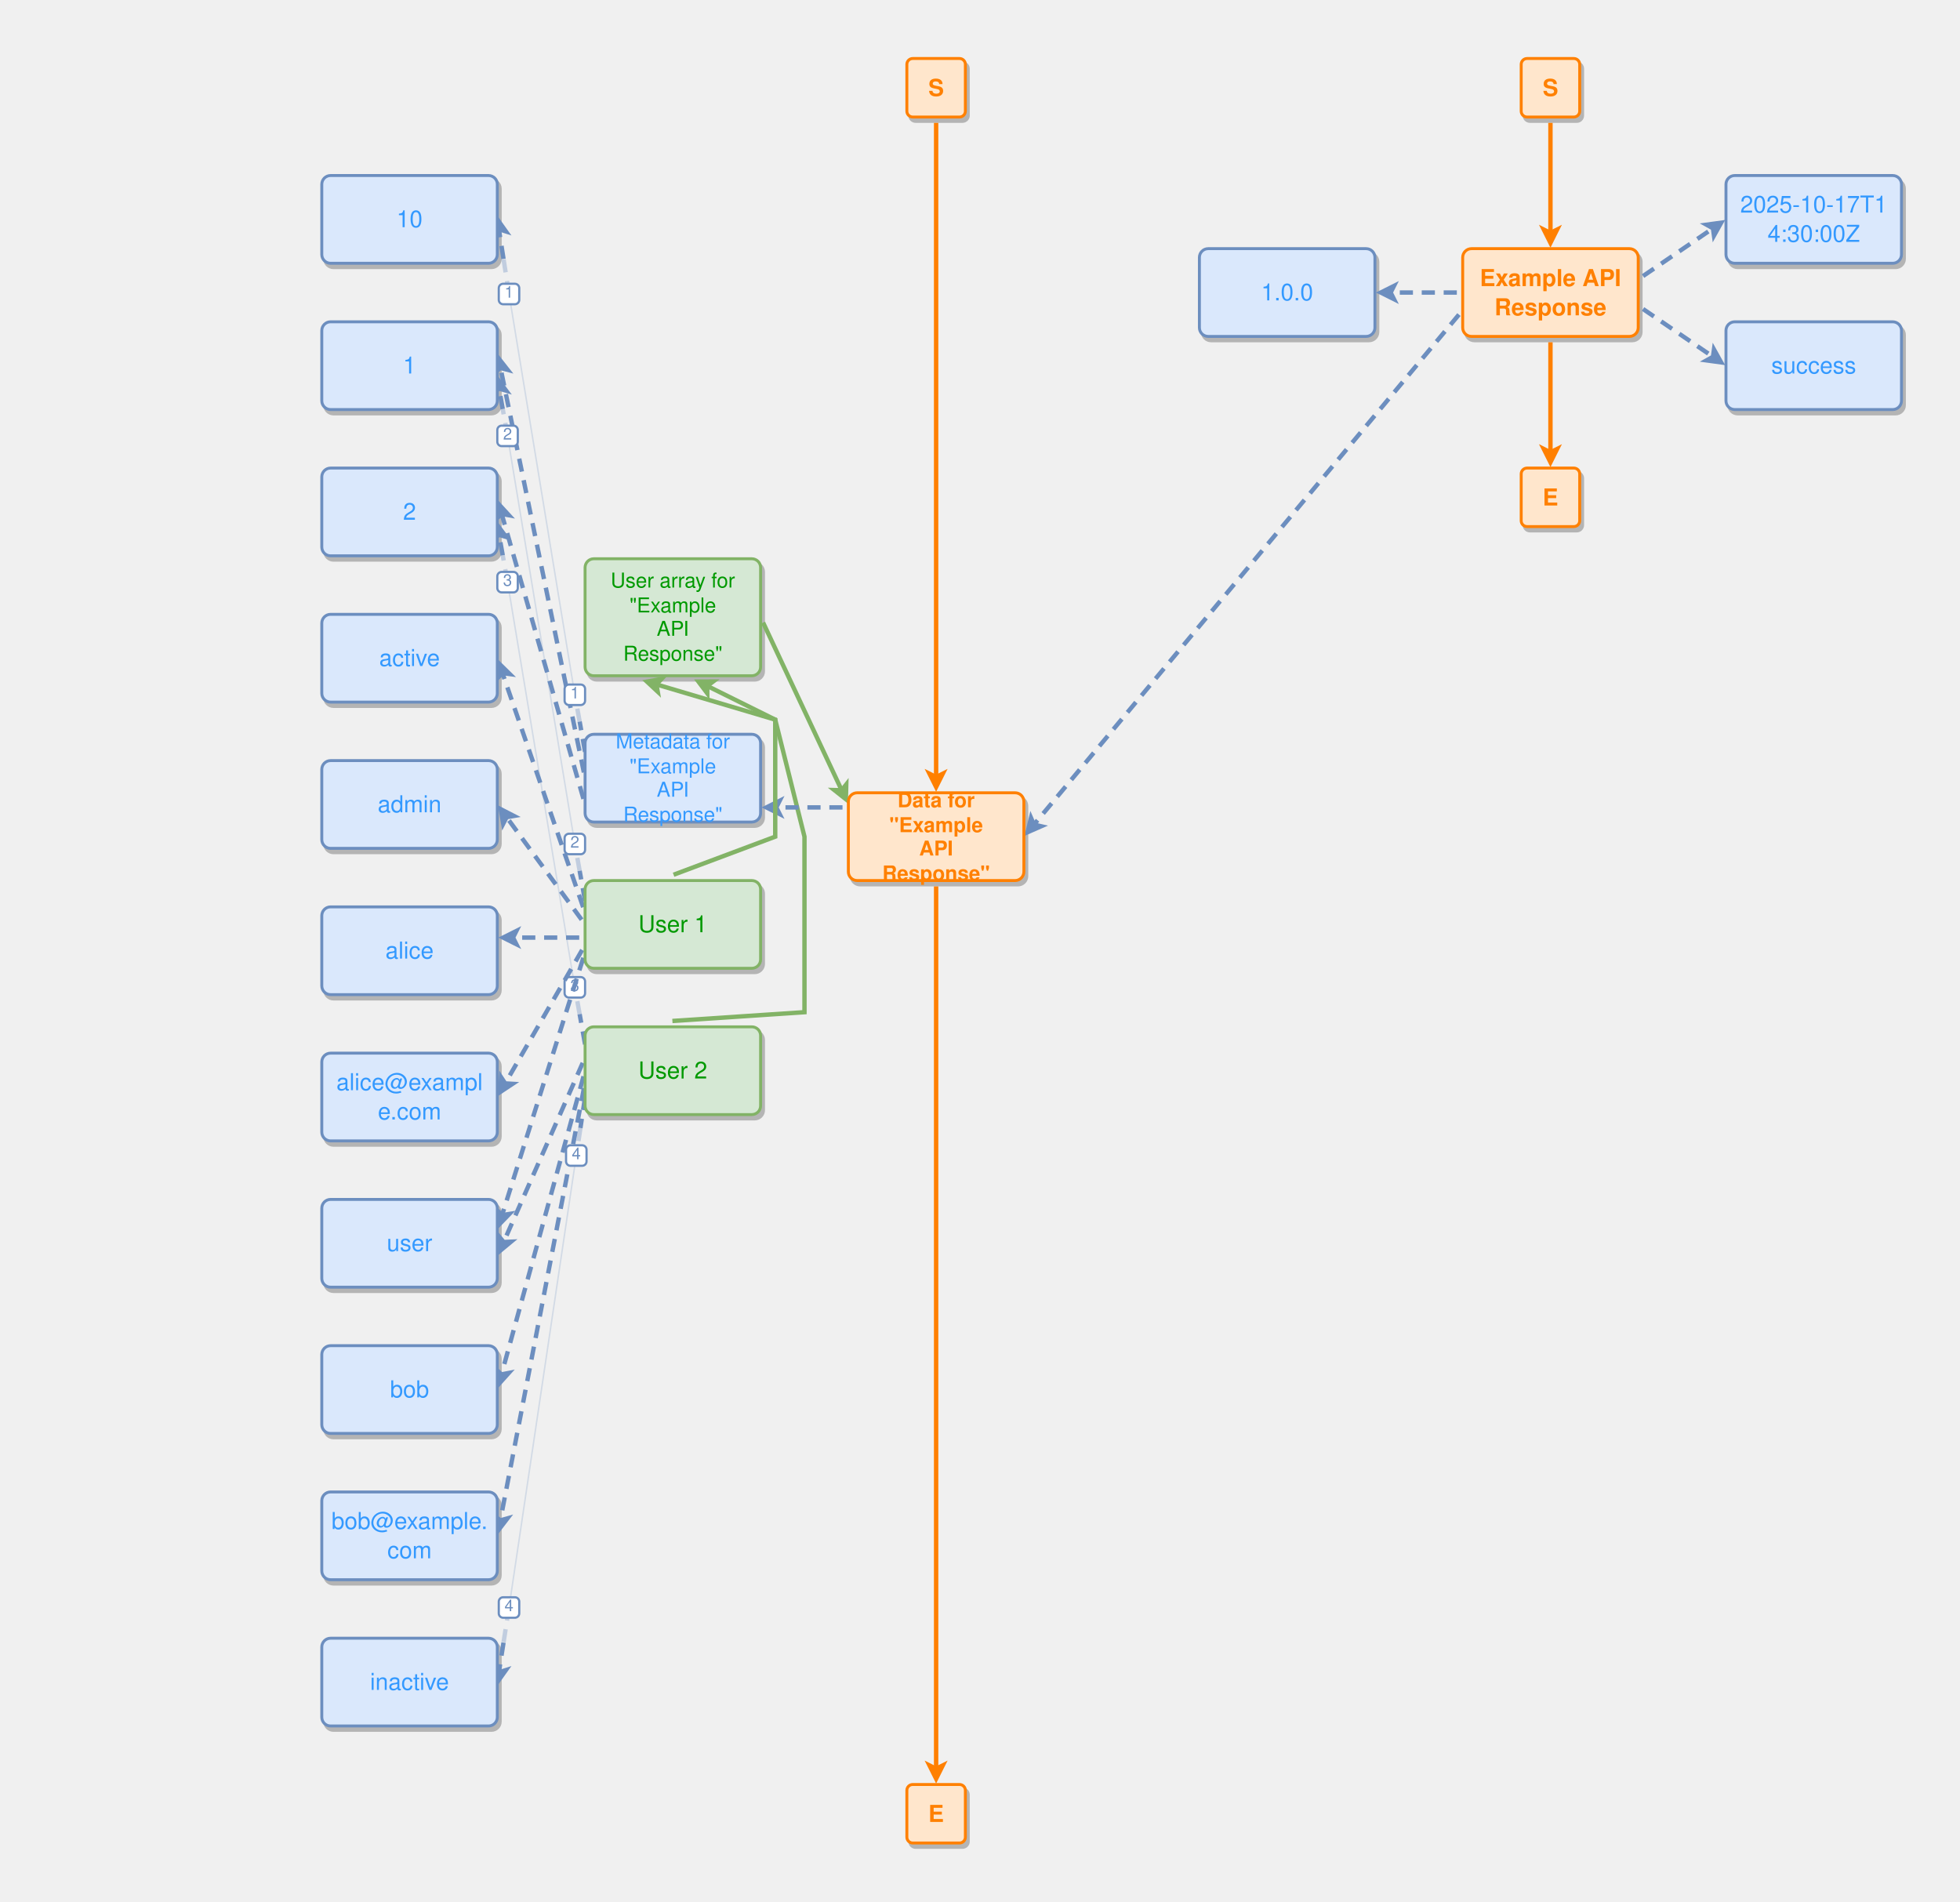
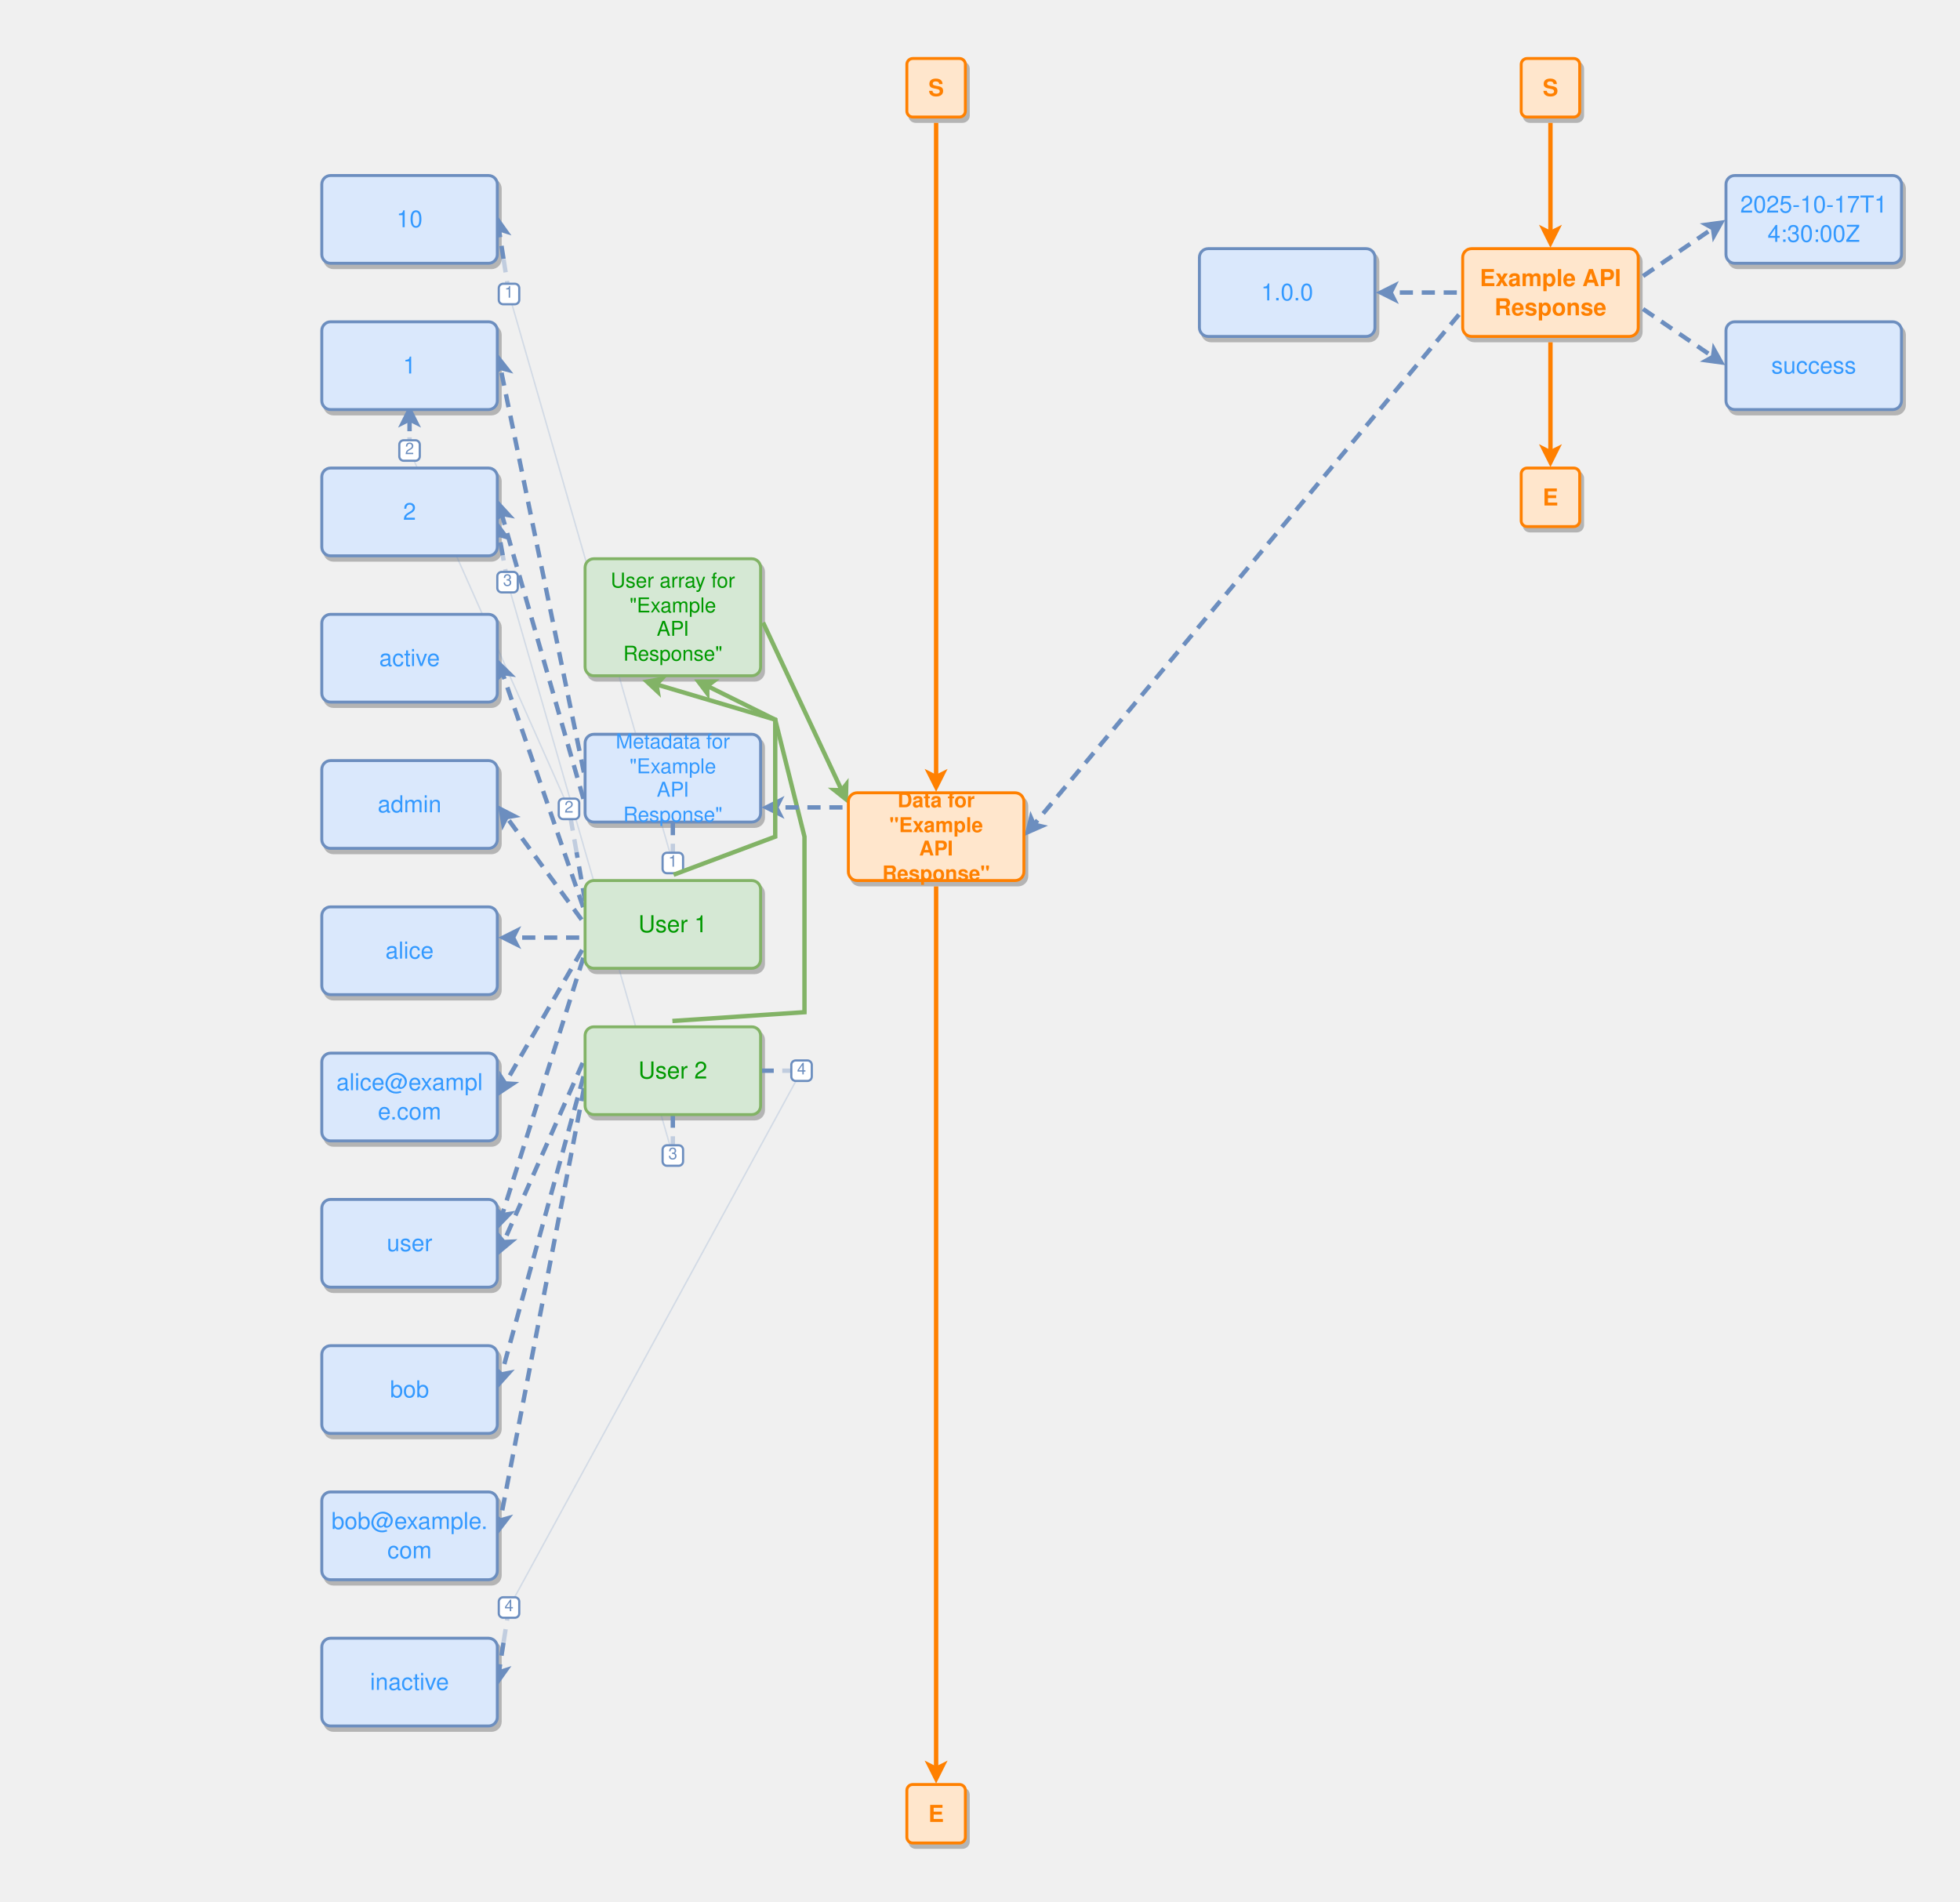
<svg xmlns="http://www.w3.org/2000/svg" width="1340" height="1300" viewBox="0 0 1340 1300">
  <defs>
  </defs>
  <g id="container-shells">
  </g>
  <g id="node-shadows">
    <rect x="220" y="220" width="120" height="60" rx="6" ry="6" fill="#000000" stroke="#000000" stroke-width="2" opacity="0.25" transform="translate(2,3)" />
    <rect x="400" y="702" width="120" height="60" rx="6" ry="6" fill="#000000" stroke="#000000" stroke-width="2" opacity="0.25" transform="translate(2,3)" />
    <rect x="400" y="382" width="120" height="80" rx="6" ry="6" fill="#000000" stroke="#000000" stroke-width="2" opacity="0.25" transform="translate(2,3)" />
    <rect x="220" y="420" width="120" height="60" rx="6" ry="6" fill="#000000" stroke="#000000" stroke-width="2" opacity="0.25" transform="translate(2,3)" />
    <rect x="220" y="520" width="120" height="60" rx="6" ry="6" fill="#000000" stroke="#000000" stroke-width="2" opacity="0.25" transform="translate(2,3)" />
    <rect x="220" y="620" width="120" height="60" rx="6" ry="6" fill="#000000" stroke="#000000" stroke-width="2" opacity="0.25" transform="translate(2,3)" />
    <rect x="220" y="720" width="120" height="60" rx="6" ry="6" fill="#000000" stroke="#000000" stroke-width="2" opacity="0.25" transform="translate(2,3)" />
    <rect x="220" y="920" width="120" height="60" rx="6" ry="6" fill="#000000" stroke="#000000" stroke-width="2" opacity="0.25" transform="translate(2,3)" />
    <rect x="220" y="1020" width="120" height="60" rx="6" ry="6" fill="#000000" stroke="#000000" stroke-width="2" opacity="0.25" transform="translate(2,3)" />
    <rect x="220" y="1120" width="120" height="60" rx="6" ry="6" fill="#000000" stroke="#000000" stroke-width="2" opacity="0.25" transform="translate(2,3)" />
    <rect x="1180" y="220" width="120" height="60" rx="6" ry="6" fill="#000000" stroke="#000000" stroke-width="2" opacity="0.25" transform="translate(2,3)" />
    <rect x="820" y="170" width="120" height="60" rx="6" ry="6" fill="#000000" stroke="#000000" stroke-width="2" opacity="0.25" transform="translate(2,3)" />
    <rect x="220" y="820" width="120" height="60" rx="6" ry="6" fill="#000000" stroke="#000000" stroke-width="2" opacity="0.25" transform="translate(2,3)" />
    <rect x="620" y="40" width="40" height="40" rx="4" ry="4" fill="#000000" stroke="#000000" stroke-width="2" opacity="0.25" transform="translate(2,3)" />
    <rect x="620" y="1220" width="40" height="40" rx="4" ry="4" fill="#000000" stroke="#000000" stroke-width="2" opacity="0.25" transform="translate(2,3)" />
    <rect x="1040" y="40" width="40" height="40" rx="4" ry="4" fill="#000000" stroke="#000000" stroke-width="2" opacity="0.25" transform="translate(2,3)" />
    <rect x="1040" y="320" width="40" height="40" rx="4" ry="4" fill="#000000" stroke="#000000" stroke-width="2" opacity="0.25" transform="translate(2,3)" />
    <rect x="220" y="120" width="120" height="60" rx="6" ry="6" fill="#000000" stroke="#000000" stroke-width="2" opacity="0.25" transform="translate(2,3)" />
    <rect x="220" y="320" width="120" height="60" rx="6" ry="6" fill="#000000" stroke="#000000" stroke-width="2" opacity="0.25" transform="translate(2,3)" />
    <rect x="1180" y="120" width="120" height="60" rx="6" ry="6" fill="#000000" stroke="#000000" stroke-width="2" opacity="0.25" transform="translate(2,3)" />
    <rect x="580" y="542" width="120" height="60" rx="6" ry="6" fill="#000000" stroke="#000000" stroke-width="2" opacity="0.25" transform="translate(2,3)" />
    <rect x="1000" y="170" width="120" height="60" rx="6" ry="6" fill="#000000" stroke="#000000" stroke-width="2" opacity="0.25" transform="translate(2,3)" />
    <rect x="400" y="502" width="120" height="60" rx="6" ry="6" fill="#000000" stroke="#000000" stroke-width="2" opacity="0.25" transform="translate(2,3)" />
    <rect x="400" y="602" width="120" height="60" rx="6" ry="6" fill="#000000" stroke="#000000" stroke-width="2" opacity="0.25" transform="translate(2,3)" />
  </g>
  <g id="edges">
    <g class="edge" data-edge-idx="0" data-edge-base="partof" data-edge-from="10" data-edge-to="11">
      <polyline points="459.70,698.01 550,692 550,572 530,492 448.77,467.91" fill="none" stroke="#82b366" stroke-width="3" />
      <path d="M 442.30 465.99 L 452.21 464.23 L 448.77 467.91 L 449.65 472.86 Z" fill="#82b366" stroke="#82b366" stroke-width="3" stroke-miterlimit="10" />
    </g>
    <g class="edge" data-edge-idx="1" data-edge-base="expresses" data-edge-from="10" data-edge-to="16">
      <line x1="398.94" y1="735.86" x2="342.85" y2="939.64" stroke="#6c8ebf" stroke-width="3" stroke-dasharray="9 6" />
      <path d="M 341.06 946.14 L 339.11 936.27 L 342.85 939.64 L 347.79 938.66 Z" fill="#6c8ebf" stroke="#6c8ebf" stroke-width="3" stroke-miterlimit="10" />
      <text x="370" y="837" text-anchor="middle" dominant-baseline="middle" font-family="Helvetica,Inter,Segoe UI,Arial" font-size="11" paint-order="stroke" stroke="#ffffff" stroke-width="3" stroke-linejoin="round" fill="#6c8ebf">
      </text>
    </g>
    <g class="edge" data-edge-idx="2" data-edge-base="expresses" data-edge-from="10" data-edge-to="17">
      <line x1="399.24" y1="743.93" x2="342.04" y2="1039.45" stroke="#6c8ebf" stroke-width="3" stroke-dasharray="9 6" />
      <path d="M 340.76 1046.07 L 338.05 1036.38 L 342.04 1039.45 L 346.89 1038.09 Z" fill="#6c8ebf" stroke="#6c8ebf" stroke-width="3" stroke-miterlimit="10" />
      <text x="370" y="891" text-anchor="middle" dominant-baseline="middle" font-family="Helvetica,Inter,Segoe UI,Arial" font-size="11" paint-order="stroke" stroke="#ffffff" stroke-width="3" stroke-linejoin="round" fill="#6c8ebf">
      </text>
    </g>
    <g class="edge" data-edge-idx="3" data-edge-base="expresses" data-edge-from="10" data-edge-to="18">
-       <line class="edge-ghost" x1="394.00" y1="790.00" x2="348.00" y2="1099.00" stroke="#6c8ebf" stroke-width="1" stroke-opacity="0.22" />
+       <line class="edge-ghost" x1="548.00" y1="732.00" x2="348.00" y2="1099.00" stroke="#6c8ebf" stroke-width="1" stroke-opacity="0.22" />
      <g class="edge-full" opacity="0">
-         <line x1="394.00" y1="790.00" x2="348.00" y2="1099.00" stroke="#6c8ebf" stroke-width="3" stroke-dasharray="9 6" />
-         <text x="371" y="944" text-anchor="middle" dominant-baseline="middle" font-family="Helvetica,Inter,Segoe UI,Arial" font-size="11" paint-order="stroke" stroke="#ffffff" stroke-width="3" stroke-linejoin="round" fill="#6c8ebf">
+         <line x1="548.00" y1="732.00" x2="348.00" y2="1099.00" stroke="#6c8ebf" stroke-width="3" stroke-dasharray="9 6" />
+         <text x="448" y="915" text-anchor="middle" dominant-baseline="middle" font-family="Helvetica,Inter,Segoe UI,Arial" font-size="11" paint-order="stroke" stroke="#ffffff" stroke-width="3" stroke-linejoin="round" fill="#6c8ebf">
      </text>
      </g>
      <g class="edge-stub" data-stub-end="source">
-         <line x1="400.00" y1="750.00" x2="396.82" y2="771.18" stroke="#6c8ebf" stroke-width="3" stroke-dasharray="9 6" />
-         <line x1="396.82" y1="771.18" x2="394.00" y2="790.00" stroke="#6c8ebf" stroke-width="3" stroke-dasharray="9 6" stroke-opacity="0.35" />
-         <g class="edge-badge">
-           <rect x="387.00" y="783.00" width="14.00" height="14.00" rx="3" fill="#ffffff" stroke="#6c8ebf" stroke-width="1.5" />
-           <text x="394.00" y="790.00" text-anchor="middle" dominant-baseline="central" font-size="11" font-family="Helvetica,Arial,sans-serif" fill="#6c8ebf">4</text>
+         <line x1="520.00" y1="732.00" x2="534.82" y2="732.00" stroke="#6c8ebf" stroke-width="3" stroke-dasharray="9 6" />
+         <line x1="534.82" y1="732.00" x2="548.00" y2="732.00" stroke="#6c8ebf" stroke-width="3" stroke-dasharray="9 6" stroke-opacity="0.35" />
+         <g class="edge-badge">
+           <rect x="541.00" y="725.00" width="14.00" height="14.00" rx="3" fill="#ffffff" stroke="#6c8ebf" stroke-width="1.5" />
+           <text x="548.00" y="732.00" text-anchor="middle" dominant-baseline="central" font-size="11" font-family="Helvetica,Arial,sans-serif" fill="#6c8ebf">4</text>
        </g>
      </g>
      <g class="edge-stub" data-stub-end="target">
        <line x1="344.24" y1="1123.00" x2="341.05" y2="1143.33" stroke="#6c8ebf" stroke-width="3" stroke-dasharray="9 6" />
        <line x1="348.00" y1="1099.00" x2="344.24" y2="1123.00" stroke="#6c8ebf" stroke-width="3" stroke-dasharray="9 6" stroke-opacity="0.35" />
        <path d="M 340.00 1150.00 L 336.95 1140.41 L 341.05 1143.33 L 345.84 1141.81 Z" fill="#6c8ebf" stroke="#6c8ebf" stroke-width="3" stroke-miterlimit="10" />
        <g class="edge-badge">
          <rect x="341.00" y="1092.00" width="14.00" height="14.00" rx="3" fill="#ffffff" stroke="#6c8ebf" stroke-width="1.5" />
          <text x="348.00" y="1099.00" text-anchor="middle" dominant-baseline="central" font-size="11" font-family="Helvetica,Arial,sans-serif" fill="#6c8ebf">4</text>
        </g>
      </g>
    </g>
    <g class="edge" data-edge-idx="4" data-edge-base="expresses" data-edge-from="10" data-edge-to="20">
      <line x1="398.39" y1="726.66" x2="344.34" y2="849.16" stroke="#6c8ebf" stroke-width="3" stroke-dasharray="9 6" />
      <path d="M 341.61 855.34 L 341.13 845.29 L 344.34 849.16 L 349.36 848.92 Z" fill="#6c8ebf" stroke="#6c8ebf" stroke-width="3" stroke-miterlimit="10" />
      <text x="371" y="787" text-anchor="middle" dominant-baseline="middle" font-family="Helvetica,Inter,Segoe UI,Arial" font-size="11" paint-order="stroke" stroke="#ffffff" stroke-width="3" stroke-linejoin="round" fill="#6c8ebf">
      </text>
    </g>
    <g class="edge" data-edge-idx="5" data-edge-base="expresses" data-edge-from="10" data-edge-to="4">
-       <line class="edge-ghost" x1="393.00" y1="675.00" x2="347.00" y2="398.00" stroke="#6c8ebf" stroke-width="1" stroke-opacity="0.22" />
+       <line class="edge-ghost" x1="460.00" y1="790.00" x2="347.00" y2="398.00" stroke="#6c8ebf" stroke-width="1" stroke-opacity="0.22" />
      <g class="edge-full" opacity="0">
-         <line x1="393.00" y1="675.00" x2="347.00" y2="398.00" stroke="#6c8ebf" stroke-width="3" stroke-dasharray="9 6" />
-         <text x="370" y="536" text-anchor="middle" dominant-baseline="middle" font-family="Helvetica,Inter,Segoe UI,Arial" font-size="11" paint-order="stroke" stroke="#ffffff" stroke-width="3" stroke-linejoin="round" fill="#6c8ebf">has id</text>
+         <line x1="460.00" y1="790.00" x2="347.00" y2="398.00" stroke="#6c8ebf" stroke-width="3" stroke-dasharray="9 6" />
+         <text x="403" y="594" text-anchor="middle" dominant-baseline="middle" font-family="Helvetica,Inter,Segoe UI,Arial" font-size="11" paint-order="stroke" stroke="#ffffff" stroke-width="3" stroke-linejoin="round" fill="#6c8ebf">has id</text>
      </g>
      <g class="edge-stub" data-stub-end="source">
-         <line x1="400.00" y1="714.00" x2="396.29" y2="693.35" stroke="#6c8ebf" stroke-width="3" stroke-dasharray="9 6" />
-         <line x1="396.29" y1="693.35" x2="393.00" y2="675.00" stroke="#6c8ebf" stroke-width="3" stroke-dasharray="9 6" stroke-opacity="0.35" />
-         <g class="edge-badge">
-           <rect x="386.00" y="668.00" width="14.00" height="14.00" rx="3" fill="#ffffff" stroke="#6c8ebf" stroke-width="1.5" />
-           <text x="393.00" y="675.00" text-anchor="middle" dominant-baseline="central" font-size="11" font-family="Helvetica,Arial,sans-serif" fill="#6c8ebf">3</text>
+         <line x1="460.00" y1="762.00" x2="460.00" y2="776.82" stroke="#6c8ebf" stroke-width="3" stroke-dasharray="9 6" />
+         <line x1="460.00" y1="776.82" x2="460.00" y2="790.00" stroke="#6c8ebf" stroke-width="3" stroke-dasharray="9 6" stroke-opacity="0.35" />
+         <g class="edge-badge">
+           <rect x="453.00" y="783.00" width="14.00" height="14.00" rx="3" fill="#ffffff" stroke="#6c8ebf" stroke-width="1.5" />
+           <text x="460.00" y="790.00" text-anchor="middle" dominant-baseline="central" font-size="11" font-family="Helvetica,Arial,sans-serif" fill="#6c8ebf">3</text>
        </g>
      </g>
      <g class="edge-stub" data-stub-end="target">
        <line x1="343.71" y1="379.65" x2="341.19" y2="365.64" stroke="#6c8ebf" stroke-width="3" stroke-dasharray="9 6" />
        <line x1="347.00" y1="398.00" x2="343.71" y2="379.65" stroke="#6c8ebf" stroke-width="3" stroke-dasharray="9 6" stroke-opacity="0.35" />
        <path d="M 340.00 359.00 L 346.02 367.06 L 341.19 365.64 L 337.16 368.65 Z" fill="#6c8ebf" stroke="#6c8ebf" stroke-width="3" stroke-miterlimit="10" />
        <g class="edge-badge">
          <rect x="340.00" y="391.00" width="14.00" height="14.00" rx="3" fill="#ffffff" stroke="#6c8ebf" stroke-width="1.5" />
          <text x="347.00" y="398.00" text-anchor="middle" dominant-baseline="central" font-size="11" font-family="Helvetica,Arial,sans-serif" fill="#6c8ebf">3</text>
        </g>
      </g>
    </g>
    <g class="edge" data-edge-idx="6" data-edge-base="partof" data-edge-from="11" data-edge-to="6">
      <line x1="521.70" y1="425.62" x2="575.44" y2="540.27" stroke="#82b366" stroke-width="3" />
      <path d="M 578.30 546.38 L 570.41 540.14 L 575.44 540.27 L 578.56 536.32 Z" fill="#82b366" stroke="#82b366" stroke-width="3" stroke-miterlimit="10" />
    </g>
    <g class="edge" data-edge-idx="7" data-edge-base="leadsto" data-edge-from="21" data-edge-to="6">
      <line x1="640.00" y1="84.00" x2="640.00" y2="531.25" stroke="#ff8000" stroke-width="3" />
      <path d="M 640.00 538.00 L 635.50 529.00 L 640.00 531.25 L 644.50 529.00 Z" fill="#ff8000" stroke="#ff8000" stroke-width="3" stroke-miterlimit="10" />
    </g>
    <g class="edge" data-edge-idx="8" data-edge-base="leadsto" data-edge-from="23" data-edge-to="7">
      <line x1="1060.00" y1="84.00" x2="1060.00" y2="159.25" stroke="#ff8000" stroke-width="3" />
      <path d="M 1060.00 166.00 L 1055.50 157.00 L 1060.00 159.25 L 1064.50 157.00 Z" fill="#ff8000" stroke="#ff8000" stroke-width="3" stroke-miterlimit="10" />
    </g>
    <g class="edge" data-edge-idx="9" data-edge-base="leadsto" data-edge-from="6" data-edge-to="22">
      <line x1="640.00" y1="606.00" x2="640.00" y2="1209.25" stroke="#ff8000" stroke-width="3" />
      <path d="M 640.00 1216.00 L 635.50 1207.00 L 640.00 1209.25 L 644.50 1207.00 Z" fill="#ff8000" stroke="#ff8000" stroke-width="3" stroke-miterlimit="10" />
    </g>
    <g class="edge" data-edge-idx="10" data-edge-base="expresses" data-edge-from="6" data-edge-to="8">
      <line x1="576.00" y1="552.00" x2="530.75" y2="552.00" stroke="#6c8ebf" stroke-width="3" stroke-dasharray="9 6" />
      <path d="M 524.00 552.00 L 533.00 547.50 L 530.75 552.00 L 533.00 556.50 Z" fill="#6c8ebf" stroke="#6c8ebf" stroke-width="3" stroke-miterlimit="10" />
      <text x="553" y="552" text-anchor="middle" dominant-baseline="middle" font-family="Helvetica,Inter,Segoe UI,Arial" font-size="11" paint-order="stroke" stroke="#ffffff" stroke-width="3" stroke-linejoin="round" fill="#6c8ebf">
      </text>
    </g>
    <g class="edge" data-edge-idx="11" data-edge-base="expresses" data-edge-from="7" data-edge-to="19">
      <line x1="1123.30" y1="211.26" x2="1171.12" y2="243.93" stroke="#6c8ebf" stroke-width="3" stroke-dasharray="9 6" />
      <path d="M 1176.70 247.74 L 1166.73 246.38 L 1171.12 243.93 L 1171.81 238.95 Z" fill="#6c8ebf" stroke="#6c8ebf" stroke-width="3" stroke-miterlimit="10" />
      <text x="1147" y="227" text-anchor="middle" dominant-baseline="middle" font-family="Helvetica,Inter,Segoe UI,Arial" font-size="11" paint-order="stroke" stroke="#ffffff" stroke-width="3" stroke-linejoin="round" fill="#6c8ebf">
      </text>
    </g>
    <g class="edge" data-edge-idx="12" data-edge-base="expresses" data-edge-from="7" data-edge-to="2">
      <line x1="996.00" y1="200.00" x2="950.75" y2="200.00" stroke="#6c8ebf" stroke-width="3" stroke-dasharray="9 6" />
      <path d="M 944.00 200.00 L 953.00 195.50 L 950.75 200.00 L 953.00 204.50 Z" fill="#6c8ebf" stroke="#6c8ebf" stroke-width="3" stroke-miterlimit="10" />
      <text x="973" y="200" text-anchor="middle" dominant-baseline="middle" font-family="Helvetica,Inter,Segoe UI,Arial" font-size="11" paint-order="stroke" stroke="#ffffff" stroke-width="3" stroke-linejoin="round" fill="#6c8ebf">
      </text>
    </g>
    <g class="edge" data-edge-idx="13" data-edge-base="leadsto" data-edge-from="7" data-edge-to="24">
      <line x1="1060.00" y1="234.00" x2="1060.00" y2="309.25" stroke="#ff8000" stroke-width="3" />
      <path d="M 1060.00 316.00 L 1055.50 307.00 L 1060.00 309.25 L 1064.50 307.00 Z" fill="#ff8000" stroke="#ff8000" stroke-width="3" stroke-miterlimit="10" />
    </g>
    <g class="edge" data-edge-idx="14" data-edge-base="expresses" data-edge-from="7" data-edge-to="5">
      <line x1="1123.30" y1="188.74" x2="1171.12" y2="156.07" stroke="#6c8ebf" stroke-width="3" stroke-dasharray="9 6" />
      <path d="M 1176.70 152.26 L 1171.81 161.05 L 1171.12 156.07 L 1166.73 153.62 Z" fill="#6c8ebf" stroke="#6c8ebf" stroke-width="3" stroke-miterlimit="10" />
      <text x="1147" y="172" text-anchor="middle" dominant-baseline="middle" font-family="Helvetica,Inter,Segoe UI,Arial" font-size="11" paint-order="stroke" stroke="#ffffff" stroke-width="3" stroke-linejoin="round" fill="#6c8ebf">
      </text>
    </g>
    <g class="edge" data-edge-idx="15" data-edge-base="expresses" data-edge-from="7" data-edge-to="6">
      <line x1="997.44" y1="215.07" x2="706.88" y2="563.74" stroke="#6c8ebf" stroke-width="3" stroke-dasharray="9 6" />
      <path d="M 702.56 568.93 L 704.87 559.13 L 706.88 563.74 L 711.78 564.89 Z" fill="#6c8ebf" stroke="#6c8ebf" stroke-width="3" stroke-miterlimit="10" />
      <text x="851" y="389" text-anchor="middle" dominant-baseline="middle" font-family="Helvetica,Inter,Segoe UI,Arial" font-size="11" paint-order="stroke" stroke="#ffffff" stroke-width="3" stroke-linejoin="round" fill="#6c8ebf">
      </text>
    </g>
    <g class="edge" data-edge-idx="16" data-edge-base="expresses" data-edge-from="8" data-edge-to="1">
      <line x1="399.19" y1="528.08" x2="342.17" y2="251.53" stroke="#6c8ebf" stroke-width="3" stroke-dasharray="9 6" />
      <path d="M 340.81 244.92 L 347.03 252.82 L 342.17 251.53 L 338.22 254.64 Z" fill="#6c8ebf" stroke="#6c8ebf" stroke-width="3" stroke-miterlimit="10" />
      <text x="370" y="389" text-anchor="middle" dominant-baseline="middle" font-family="Helvetica,Inter,Segoe UI,Arial" font-size="11" paint-order="stroke" stroke="#ffffff" stroke-width="3" stroke-linejoin="round" fill="#6c8ebf">
      </text>
    </g>
    <g class="edge" data-edge-idx="17" data-edge-base="expresses" data-edge-from="8" data-edge-to="3">
-       <line class="edge-ghost" x1="393.00" y1="475.00" x2="348.00" y2="201.00" stroke="#6c8ebf" stroke-width="1" stroke-opacity="0.22" />
+       <line class="edge-ghost" x1="460.00" y1="590.00" x2="348.00" y2="201.00" stroke="#6c8ebf" stroke-width="1" stroke-opacity="0.22" />
      <g class="edge-full" opacity="0">
-         <line x1="393.00" y1="475.00" x2="348.00" y2="201.00" stroke="#6c8ebf" stroke-width="3" stroke-dasharray="9 6" />
-         <text x="370" y="338" text-anchor="middle" dominant-baseline="middle" font-family="Helvetica,Inter,Segoe UI,Arial" font-size="11" paint-order="stroke" stroke="#ffffff" stroke-width="3" stroke-linejoin="round" fill="#6c8ebf">
+         <line x1="460.00" y1="590.00" x2="348.00" y2="201.00" stroke="#6c8ebf" stroke-width="3" stroke-dasharray="9 6" />
+         <text x="404" y="395" text-anchor="middle" dominant-baseline="middle" font-family="Helvetica,Inter,Segoe UI,Arial" font-size="11" paint-order="stroke" stroke="#ffffff" stroke-width="3" stroke-linejoin="round" fill="#6c8ebf">
      </text>
      </g>
      <g class="edge-stub" data-stub-end="source">
-         <line x1="400.00" y1="514.00" x2="396.29" y2="493.35" stroke="#6c8ebf" stroke-width="3" stroke-dasharray="9 6" />
-         <line x1="396.29" y1="493.35" x2="393.00" y2="475.00" stroke="#6c8ebf" stroke-width="3" stroke-dasharray="9 6" stroke-opacity="0.35" />
-         <g class="edge-badge">
-           <rect x="386.00" y="468.00" width="14.00" height="14.00" rx="3" fill="#ffffff" stroke="#6c8ebf" stroke-width="1.5" />
-           <text x="393.00" y="475.00" text-anchor="middle" dominant-baseline="central" font-size="11" font-family="Helvetica,Arial,sans-serif" fill="#6c8ebf">1</text>
+         <line x1="460.00" y1="562.00" x2="460.00" y2="576.82" stroke="#6c8ebf" stroke-width="3" stroke-dasharray="9 6" />
+         <line x1="460.00" y1="576.82" x2="460.00" y2="590.00" stroke="#6c8ebf" stroke-width="3" stroke-dasharray="9 6" stroke-opacity="0.35" />
+         <g class="edge-badge">
+           <rect x="453.00" y="583.00" width="14.00" height="14.00" rx="3" fill="#ffffff" stroke="#6c8ebf" stroke-width="1.5" />
+           <text x="460.00" y="590.00" text-anchor="middle" dominant-baseline="central" font-size="11" font-family="Helvetica,Arial,sans-serif" fill="#6c8ebf">1</text>
        </g>
      </g>
      <g class="edge-stub" data-stub-end="target">
        <line x1="344.24" y1="177.00" x2="341.05" y2="156.67" stroke="#6c8ebf" stroke-width="3" stroke-dasharray="9 6" />
        <line x1="348.00" y1="201.00" x2="344.24" y2="177.00" stroke="#6c8ebf" stroke-width="3" stroke-dasharray="9 6" stroke-opacity="0.35" />
        <path d="M 340.00 150.00 L 345.84 158.19 L 341.05 156.67 L 336.95 159.59 Z" fill="#6c8ebf" stroke="#6c8ebf" stroke-width="3" stroke-miterlimit="10" />
        <g class="edge-badge">
          <rect x="341.00" y="194.00" width="14.00" height="14.00" rx="3" fill="#ffffff" stroke="#6c8ebf" stroke-width="1.5" />
          <text x="348.00" y="201.00" text-anchor="middle" dominant-baseline="central" font-size="11" font-family="Helvetica,Arial,sans-serif" fill="#6c8ebf">1</text>
        </g>
      </g>
    </g>
    <g class="edge" data-edge-idx="18" data-edge-base="expresses" data-edge-from="8" data-edge-to="4">
      <line x1="398.90" y1="546.16" x2="342.97" y2="351.33" stroke="#6c8ebf" stroke-width="3" stroke-dasharray="9 6" />
      <path d="M 341.10 344.84 L 347.91 352.25 L 342.97 351.33 L 339.26 354.74 Z" fill="#6c8ebf" stroke="#6c8ebf" stroke-width="3" stroke-miterlimit="10" />
      <text x="370" y="448" text-anchor="middle" dominant-baseline="middle" font-family="Helvetica,Inter,Segoe UI,Arial" font-size="11" paint-order="stroke" stroke="#ffffff" stroke-width="3" stroke-linejoin="round" fill="#6c8ebf">
      </text>
    </g>
    <g class="edge" data-edge-idx="19" data-edge-base="expresses" data-edge-from="9" data-edge-to="1">
-       <line class="edge-ghost" x1="393.00" y1="577.00" x2="347.00" y2="298.00" stroke="#6c8ebf" stroke-width="1" stroke-opacity="0.22" />
+       <line class="edge-ghost" x1="389.00" y1="553.00" x2="280.00" y2="308.00" stroke="#6c8ebf" stroke-width="1" stroke-opacity="0.22" />
      <g class="edge-full" opacity="0">
-         <line x1="393.00" y1="577.00" x2="347.00" y2="298.00" stroke="#6c8ebf" stroke-width="3" stroke-dasharray="9 6" />
-         <text x="370" y="437" text-anchor="middle" dominant-baseline="middle" font-family="Helvetica,Inter,Segoe UI,Arial" font-size="11" paint-order="stroke" stroke="#ffffff" stroke-width="3" stroke-linejoin="round" fill="#6c8ebf">has id</text>
+         <line x1="389.00" y1="553.00" x2="280.00" y2="308.00" stroke="#6c8ebf" stroke-width="3" stroke-dasharray="9 6" />
+         <text x="334" y="430" text-anchor="middle" dominant-baseline="middle" font-family="Helvetica,Inter,Segoe UI,Arial" font-size="11" paint-order="stroke" stroke="#ffffff" stroke-width="3" stroke-linejoin="round" fill="#6c8ebf">has id</text>
      </g>
      <g class="edge-stub" data-stub-end="source">
-         <line x1="400.00" y1="616.00" x2="396.29" y2="595.35" stroke="#6c8ebf" stroke-width="3" stroke-dasharray="9 6" />
-         <line x1="396.29" y1="595.35" x2="393.00" y2="577.00" stroke="#6c8ebf" stroke-width="3" stroke-dasharray="9 6" stroke-opacity="0.35" />
-         <g class="edge-badge">
-           <rect x="386.00" y="570.00" width="14.00" height="14.00" rx="3" fill="#ffffff" stroke="#6c8ebf" stroke-width="1.5" />
-           <text x="393.00" y="577.00" text-anchor="middle" dominant-baseline="central" font-size="11" font-family="Helvetica,Arial,sans-serif" fill="#6c8ebf">2</text>
+         <line x1="400.00" y1="616.00" x2="394.18" y2="582.65" stroke="#6c8ebf" stroke-width="3" stroke-dasharray="9 6" />
+         <line x1="394.18" y1="582.65" x2="389.00" y2="553.00" stroke="#6c8ebf" stroke-width="3" stroke-dasharray="9 6" stroke-opacity="0.35" />
+         <g class="edge-badge">
+           <rect x="382.00" y="546.00" width="14.00" height="14.00" rx="3" fill="#ffffff" stroke="#6c8ebf" stroke-width="1.5" />
+           <text x="389.00" y="553.00" text-anchor="middle" dominant-baseline="central" font-size="11" font-family="Helvetica,Arial,sans-serif" fill="#6c8ebf">2</text>
        </g>
      </g>
      <g class="edge-stub" data-stub-end="target">
-         <line x1="343.71" y1="279.65" x2="341.19" y2="265.64" stroke="#6c8ebf" stroke-width="3" stroke-dasharray="9 6" />
-         <line x1="347.00" y1="298.00" x2="343.71" y2="279.65" stroke="#6c8ebf" stroke-width="3" stroke-dasharray="9 6" stroke-opacity="0.35" />
-         <path d="M 340.00 259.00 L 346.02 267.06 L 341.19 265.64 L 337.16 268.65 Z" fill="#6c8ebf" stroke="#6c8ebf" stroke-width="3" stroke-miterlimit="10" />
-         <g class="edge-badge">
-           <rect x="340.00" y="291.00" width="14.00" height="14.00" rx="3" fill="#ffffff" stroke="#6c8ebf" stroke-width="1.5" />
-           <text x="347.00" y="298.00" text-anchor="middle" dominant-baseline="central" font-size="11" font-family="Helvetica,Arial,sans-serif" fill="#6c8ebf">2</text>
+         <line x1="280.00" y1="294.82" x2="280.00" y2="286.75" stroke="#6c8ebf" stroke-width="3" stroke-dasharray="9 6" />
+         <line x1="280.00" y1="308.00" x2="280.00" y2="294.82" stroke="#6c8ebf" stroke-width="3" stroke-dasharray="9 6" stroke-opacity="0.35" />
+         <path d="M 280.00 280.00 L 284.50 289.00 L 280.00 286.75 L 275.50 289.00 Z" fill="#6c8ebf" stroke="#6c8ebf" stroke-width="3" stroke-miterlimit="10" />
+         <g class="edge-badge">
+           <rect x="273.00" y="301.00" width="14.00" height="14.00" rx="3" fill="#ffffff" stroke="#6c8ebf" stroke-width="1.5" />
+           <text x="280.00" y="308.00" text-anchor="middle" dominant-baseline="central" font-size="11" font-family="Helvetica,Arial,sans-serif" fill="#6c8ebf">2</text>
        </g>
      </g>
    </g>
    <g class="edge" data-edge-idx="20" data-edge-base="partof" data-edge-from="9" data-edge-to="11">
      <polyline points="460.51,598.03 530,572 530,492 483.54,468.97" fill="none" stroke="#82b366" stroke-width="3" />
      <path d="M 477.49 465.97 L 487.55 465.93 L 483.54 468.97 L 483.55 474.00 Z" fill="#82b366" stroke="#82b366" stroke-width="3" stroke-miterlimit="10" />
    </g>
    <g class="edge" data-edge-idx="21" data-edge-base="expresses" data-edge-from="9" data-edge-to="12">
      <line x1="398.70" y1="620.22" x2="343.50" y2="460.16" stroke="#6c8ebf" stroke-width="3" stroke-dasharray="9 6" />
      <path d="M 341.30 453.78 L 348.49 460.82 L 343.50 460.16 L 339.98 463.76 Z" fill="#6c8ebf" stroke="#6c8ebf" stroke-width="3" stroke-miterlimit="10" />
      <text x="370" y="540" text-anchor="middle" dominant-baseline="middle" font-family="Helvetica,Inter,Segoe UI,Arial" font-size="11" paint-order="stroke" stroke="#ffffff" stroke-width="3" stroke-linejoin="round" fill="#6c8ebf">
      </text>
    </g>
    <g class="edge" data-edge-idx="22" data-edge-base="expresses" data-edge-from="9" data-edge-to="13">
      <line x1="397.64" y1="628.77" x2="346.35" y2="558.68" stroke="#6c8ebf" stroke-width="3" stroke-dasharray="9 6" />
      <path d="M 342.36 553.23 L 351.31 557.83 L 346.35 558.68 L 344.04 563.15 Z" fill="#6c8ebf" stroke="#6c8ebf" stroke-width="3" stroke-miterlimit="10" />
      <text x="371" y="593" text-anchor="middle" dominant-baseline="middle" font-family="Helvetica,Inter,Segoe UI,Arial" font-size="11" paint-order="stroke" stroke="#ffffff" stroke-width="3" stroke-linejoin="round" fill="#6c8ebf">
      </text>
    </g>
    <g class="edge" data-edge-idx="23" data-edge-base="expresses" data-edge-from="9" data-edge-to="14">
      <line x1="396.00" y1="641.00" x2="350.75" y2="641.00" stroke="#6c8ebf" stroke-width="3" stroke-dasharray="9 6" />
      <path d="M 344.00 641.00 L 353.00 636.50 L 350.75 641.00 L 353.00 645.50 Z" fill="#6c8ebf" stroke="#6c8ebf" stroke-width="3" stroke-miterlimit="10" />
      <text x="373" y="641" text-anchor="middle" dominant-baseline="middle" font-family="Helvetica,Inter,Segoe UI,Arial" font-size="11" paint-order="stroke" stroke="#ffffff" stroke-width="3" stroke-linejoin="round" fill="#6c8ebf">
      </text>
    </g>
    <g class="edge" data-edge-idx="24" data-edge-base="expresses" data-edge-from="9" data-edge-to="15">
      <line x1="398.00" y1="649.46" x2="345.37" y2="740.69" stroke="#6c8ebf" stroke-width="3" stroke-dasharray="9 6" />
      <path d="M 342.00 746.54 L 342.60 736.49 L 345.37 740.69 L 350.39 740.99 Z" fill="#6c8ebf" stroke="#6c8ebf" stroke-width="3" stroke-miterlimit="10" />
      <text x="371" y="694" text-anchor="middle" dominant-baseline="middle" font-family="Helvetica,Inter,Segoe UI,Arial" font-size="11" paint-order="stroke" stroke="#ffffff" stroke-width="3" stroke-linejoin="round" fill="#6c8ebf">
      </text>
    </g>
    <g class="edge" data-edge-idx="25" data-edge-base="expresses" data-edge-from="9" data-edge-to="20">
      <line x1="398.80" y1="654.81" x2="343.24" y2="830.75" stroke="#6c8ebf" stroke-width="3" stroke-dasharray="9 6" />
      <path d="M 341.20 837.19 L 339.62 827.25 L 343.24 830.75 L 348.21 829.96 Z" fill="#6c8ebf" stroke="#6c8ebf" stroke-width="3" stroke-miterlimit="10" />
      <text x="370" y="742" text-anchor="middle" dominant-baseline="middle" font-family="Helvetica,Inter,Segoe UI,Arial" font-size="11" paint-order="stroke" stroke="#ffffff" stroke-width="3" stroke-linejoin="round" fill="#6c8ebf">
      </text>
    </g>
  </g>
  <g id="nodes">
    <rect x="220" y="220" width="120" height="60" rx="6" ry="6" fill="#dae8fc" stroke="#6c8ebf" stroke-width="2" />
    <text x="280" y="250" text-anchor="middle" dominant-baseline="middle" font-family="Helvetica,Inter,Segoe UI,Arial" font-size="16" font-weight="normal" fill="#3399ff">1</text>
    <rect x="400" y="702" width="120" height="60" rx="6" ry="6" fill="#d5e8d4" stroke="#82b366" stroke-width="2" />
    <text x="460" y="732" text-anchor="middle" dominant-baseline="middle" font-family="Helvetica,Inter,Segoe UI,Arial" font-size="16" font-weight="normal" fill="#009900">User 2</text>
    <rect x="400" y="382" width="120" height="80" rx="6" ry="6" fill="#d5e8d4" stroke="#82b366" stroke-width="2" />
    <text x="460" y="397" text-anchor="middle" dominant-baseline="middle" font-family="Helvetica,Inter,Segoe UI,Arial" font-size="14" font-weight="normal" fill="#009900">User array for</text>
    <text x="460" y="414" text-anchor="middle" dominant-baseline="middle" font-family="Helvetica,Inter,Segoe UI,Arial" font-size="14" font-weight="normal" fill="#009900">"Example</text>
    <text x="460" y="430" text-anchor="middle" dominant-baseline="middle" font-family="Helvetica,Inter,Segoe UI,Arial" font-size="14" font-weight="normal" fill="#009900">API</text>
    <text x="460" y="447" text-anchor="middle" dominant-baseline="middle" font-family="Helvetica,Inter,Segoe UI,Arial" font-size="14" font-weight="normal" fill="#009900">Response"</text>
    <rect x="220" y="420" width="120" height="60" rx="6" ry="6" fill="#dae8fc" stroke="#6c8ebf" stroke-width="2" />
    <text x="280" y="450" text-anchor="middle" dominant-baseline="middle" font-family="Helvetica,Inter,Segoe UI,Arial" font-size="16" font-weight="normal" fill="#3399ff">active</text>
    <rect x="220" y="520" width="120" height="60" rx="6" ry="6" fill="#dae8fc" stroke="#6c8ebf" stroke-width="2" />
    <text x="280" y="550" text-anchor="middle" dominant-baseline="middle" font-family="Helvetica,Inter,Segoe UI,Arial" font-size="16" font-weight="normal" fill="#3399ff">admin</text>
    <rect x="220" y="620" width="120" height="60" rx="6" ry="6" fill="#dae8fc" stroke="#6c8ebf" stroke-width="2" />
    <text x="280" y="650" text-anchor="middle" dominant-baseline="middle" font-family="Helvetica,Inter,Segoe UI,Arial" font-size="16" font-weight="normal" fill="#3399ff">alice</text>
    <rect x="220" y="720" width="120" height="60" rx="6" ry="6" fill="#dae8fc" stroke="#6c8ebf" stroke-width="2" />
    <text x="280" y="740" text-anchor="middle" dominant-baseline="middle" font-family="Helvetica,Inter,Segoe UI,Arial" font-size="16" font-weight="normal" fill="#3399ff">alice@exampl</text>
    <text x="280" y="760" text-anchor="middle" dominant-baseline="middle" font-family="Helvetica,Inter,Segoe UI,Arial" font-size="16" font-weight="normal" fill="#3399ff">e.com</text>
    <rect x="220" y="920" width="120" height="60" rx="6" ry="6" fill="#dae8fc" stroke="#6c8ebf" stroke-width="2" />
    <text x="280" y="950" text-anchor="middle" dominant-baseline="middle" font-family="Helvetica,Inter,Segoe UI,Arial" font-size="16" font-weight="normal" fill="#3399ff">bob</text>
    <rect x="220" y="1020" width="120" height="60" rx="6" ry="6" fill="#dae8fc" stroke="#6c8ebf" stroke-width="2" />
    <text x="280" y="1040" text-anchor="middle" dominant-baseline="middle" font-family="Helvetica,Inter,Segoe UI,Arial" font-size="16" font-weight="normal" fill="#3399ff">bob@example.</text>
    <text x="280" y="1060" text-anchor="middle" dominant-baseline="middle" font-family="Helvetica,Inter,Segoe UI,Arial" font-size="16" font-weight="normal" fill="#3399ff">com</text>
    <rect x="220" y="1120" width="120" height="60" rx="6" ry="6" fill="#dae8fc" stroke="#6c8ebf" stroke-width="2" />
    <text x="280" y="1150" text-anchor="middle" dominant-baseline="middle" font-family="Helvetica,Inter,Segoe UI,Arial" font-size="16" font-weight="normal" fill="#3399ff">inactive</text>
    <rect x="1180" y="220" width="120" height="60" rx="6" ry="6" fill="#dae8fc" stroke="#6c8ebf" stroke-width="2" />
    <text x="1240" y="250" text-anchor="middle" dominant-baseline="middle" font-family="Helvetica,Inter,Segoe UI,Arial" font-size="16" font-weight="normal" fill="#3399ff">success</text>
    <rect x="820" y="170" width="120" height="60" rx="6" ry="6" fill="#dae8fc" stroke="#6c8ebf" stroke-width="2" />
    <text x="880" y="200" text-anchor="middle" dominant-baseline="middle" font-family="Helvetica,Inter,Segoe UI,Arial" font-size="16" font-weight="normal" fill="#3399ff">1.0.0</text>
    <rect x="220" y="820" width="120" height="60" rx="6" ry="6" fill="#dae8fc" stroke="#6c8ebf" stroke-width="2" />
    <text x="280" y="850" text-anchor="middle" dominant-baseline="middle" font-family="Helvetica,Inter,Segoe UI,Arial" font-size="16" font-weight="normal" fill="#3399ff">user</text>
    <rect x="620" y="40" width="40" height="40" rx="4" ry="4" fill="#ffe6cc" stroke="#ff8000" stroke-width="2" />
    <text x="640" y="60" text-anchor="middle" dominant-baseline="middle" font-family="Helvetica,Inter,Segoe UI,Arial" font-size="16" font-weight="bold" fill="#ff8000">S</text>
    <rect x="620" y="1220" width="40" height="40" rx="4" ry="4" fill="#ffe6cc" stroke="#ff8000" stroke-width="2" />
    <text x="640" y="1240" text-anchor="middle" dominant-baseline="middle" font-family="Helvetica,Inter,Segoe UI,Arial" font-size="16" font-weight="bold" fill="#ff8000">E</text>
    <rect x="1040" y="40" width="40" height="40" rx="4" ry="4" fill="#ffe6cc" stroke="#ff8000" stroke-width="2" />
    <text x="1060" y="60" text-anchor="middle" dominant-baseline="middle" font-family="Helvetica,Inter,Segoe UI,Arial" font-size="16" font-weight="bold" fill="#ff8000">S</text>
    <rect x="1040" y="320" width="40" height="40" rx="4" ry="4" fill="#ffe6cc" stroke="#ff8000" stroke-width="2" />
    <text x="1060" y="340" text-anchor="middle" dominant-baseline="middle" font-family="Helvetica,Inter,Segoe UI,Arial" font-size="16" font-weight="bold" fill="#ff8000">E</text>
    <rect x="220" y="120" width="120" height="60" rx="6" ry="6" fill="#dae8fc" stroke="#6c8ebf" stroke-width="2" />
    <text x="280" y="150" text-anchor="middle" dominant-baseline="middle" font-family="Helvetica,Inter,Segoe UI,Arial" font-size="16" font-weight="normal" fill="#3399ff">10</text>
    <rect x="220" y="320" width="120" height="60" rx="6" ry="6" fill="#dae8fc" stroke="#6c8ebf" stroke-width="2" />
    <text x="280" y="350" text-anchor="middle" dominant-baseline="middle" font-family="Helvetica,Inter,Segoe UI,Arial" font-size="16" font-weight="normal" fill="#3399ff">2</text>
    <rect x="1180" y="120" width="120" height="60" rx="6" ry="6" fill="#dae8fc" stroke="#6c8ebf" stroke-width="2" />
    <text x="1240" y="140" text-anchor="middle" dominant-baseline="middle" font-family="Helvetica,Inter,Segoe UI,Arial" font-size="16" font-weight="normal" fill="#3399ff">2025-10-17T1</text>
    <text x="1240" y="160" text-anchor="middle" dominant-baseline="middle" font-family="Helvetica,Inter,Segoe UI,Arial" font-size="16" font-weight="normal" fill="#3399ff">4:30:00Z</text>
    <rect x="580" y="542" width="120" height="60" rx="6" ry="6" fill="#ffe6cc" stroke="#ff8000" stroke-width="2" />
    <text x="640" y="547" text-anchor="middle" dominant-baseline="middle" font-family="Helvetica,Inter,Segoe UI,Arial" font-size="14" font-weight="bold" fill="#ff8000">Data for</text>
    <text x="640" y="564" text-anchor="middle" dominant-baseline="middle" font-family="Helvetica,Inter,Segoe UI,Arial" font-size="14" font-weight="bold" fill="#ff8000">"Example</text>
    <text x="640" y="580" text-anchor="middle" dominant-baseline="middle" font-family="Helvetica,Inter,Segoe UI,Arial" font-size="14" font-weight="bold" fill="#ff8000">API</text>
    <text x="640" y="597" text-anchor="middle" dominant-baseline="middle" font-family="Helvetica,Inter,Segoe UI,Arial" font-size="14" font-weight="bold" fill="#ff8000">Response"</text>
    <rect x="1000" y="170" width="120" height="60" rx="6" ry="6" fill="#ffe6cc" stroke="#ff8000" stroke-width="2" />
    <text x="1060" y="190" text-anchor="middle" dominant-baseline="middle" font-family="Helvetica,Inter,Segoe UI,Arial" font-size="16" font-weight="bold" fill="#ff8000">Example API</text>
    <text x="1060" y="210" text-anchor="middle" dominant-baseline="middle" font-family="Helvetica,Inter,Segoe UI,Arial" font-size="16" font-weight="bold" fill="#ff8000">Response</text>
    <rect x="400" y="502" width="120" height="60" rx="6" ry="6" fill="#dae8fc" stroke="#6c8ebf" stroke-width="2" />
    <text x="460" y="507" text-anchor="middle" dominant-baseline="middle" font-family="Helvetica,Inter,Segoe UI,Arial" font-size="14" font-weight="normal" fill="#3399ff">Metadata for</text>
    <text x="460" y="524" text-anchor="middle" dominant-baseline="middle" font-family="Helvetica,Inter,Segoe UI,Arial" font-size="14" font-weight="normal" fill="#3399ff">"Example</text>
    <text x="460" y="540" text-anchor="middle" dominant-baseline="middle" font-family="Helvetica,Inter,Segoe UI,Arial" font-size="14" font-weight="normal" fill="#3399ff">API</text>
    <text x="460" y="557" text-anchor="middle" dominant-baseline="middle" font-family="Helvetica,Inter,Segoe UI,Arial" font-size="14" font-weight="normal" fill="#3399ff">Response"</text>
    <rect x="400" y="602" width="120" height="60" rx="6" ry="6" fill="#d5e8d4" stroke="#82b366" stroke-width="2" />
    <text x="460" y="632" text-anchor="middle" dominant-baseline="middle" font-family="Helvetica,Inter,Segoe UI,Arial" font-size="16" font-weight="normal" fill="#009900">User 1</text>
  </g>
</svg>
